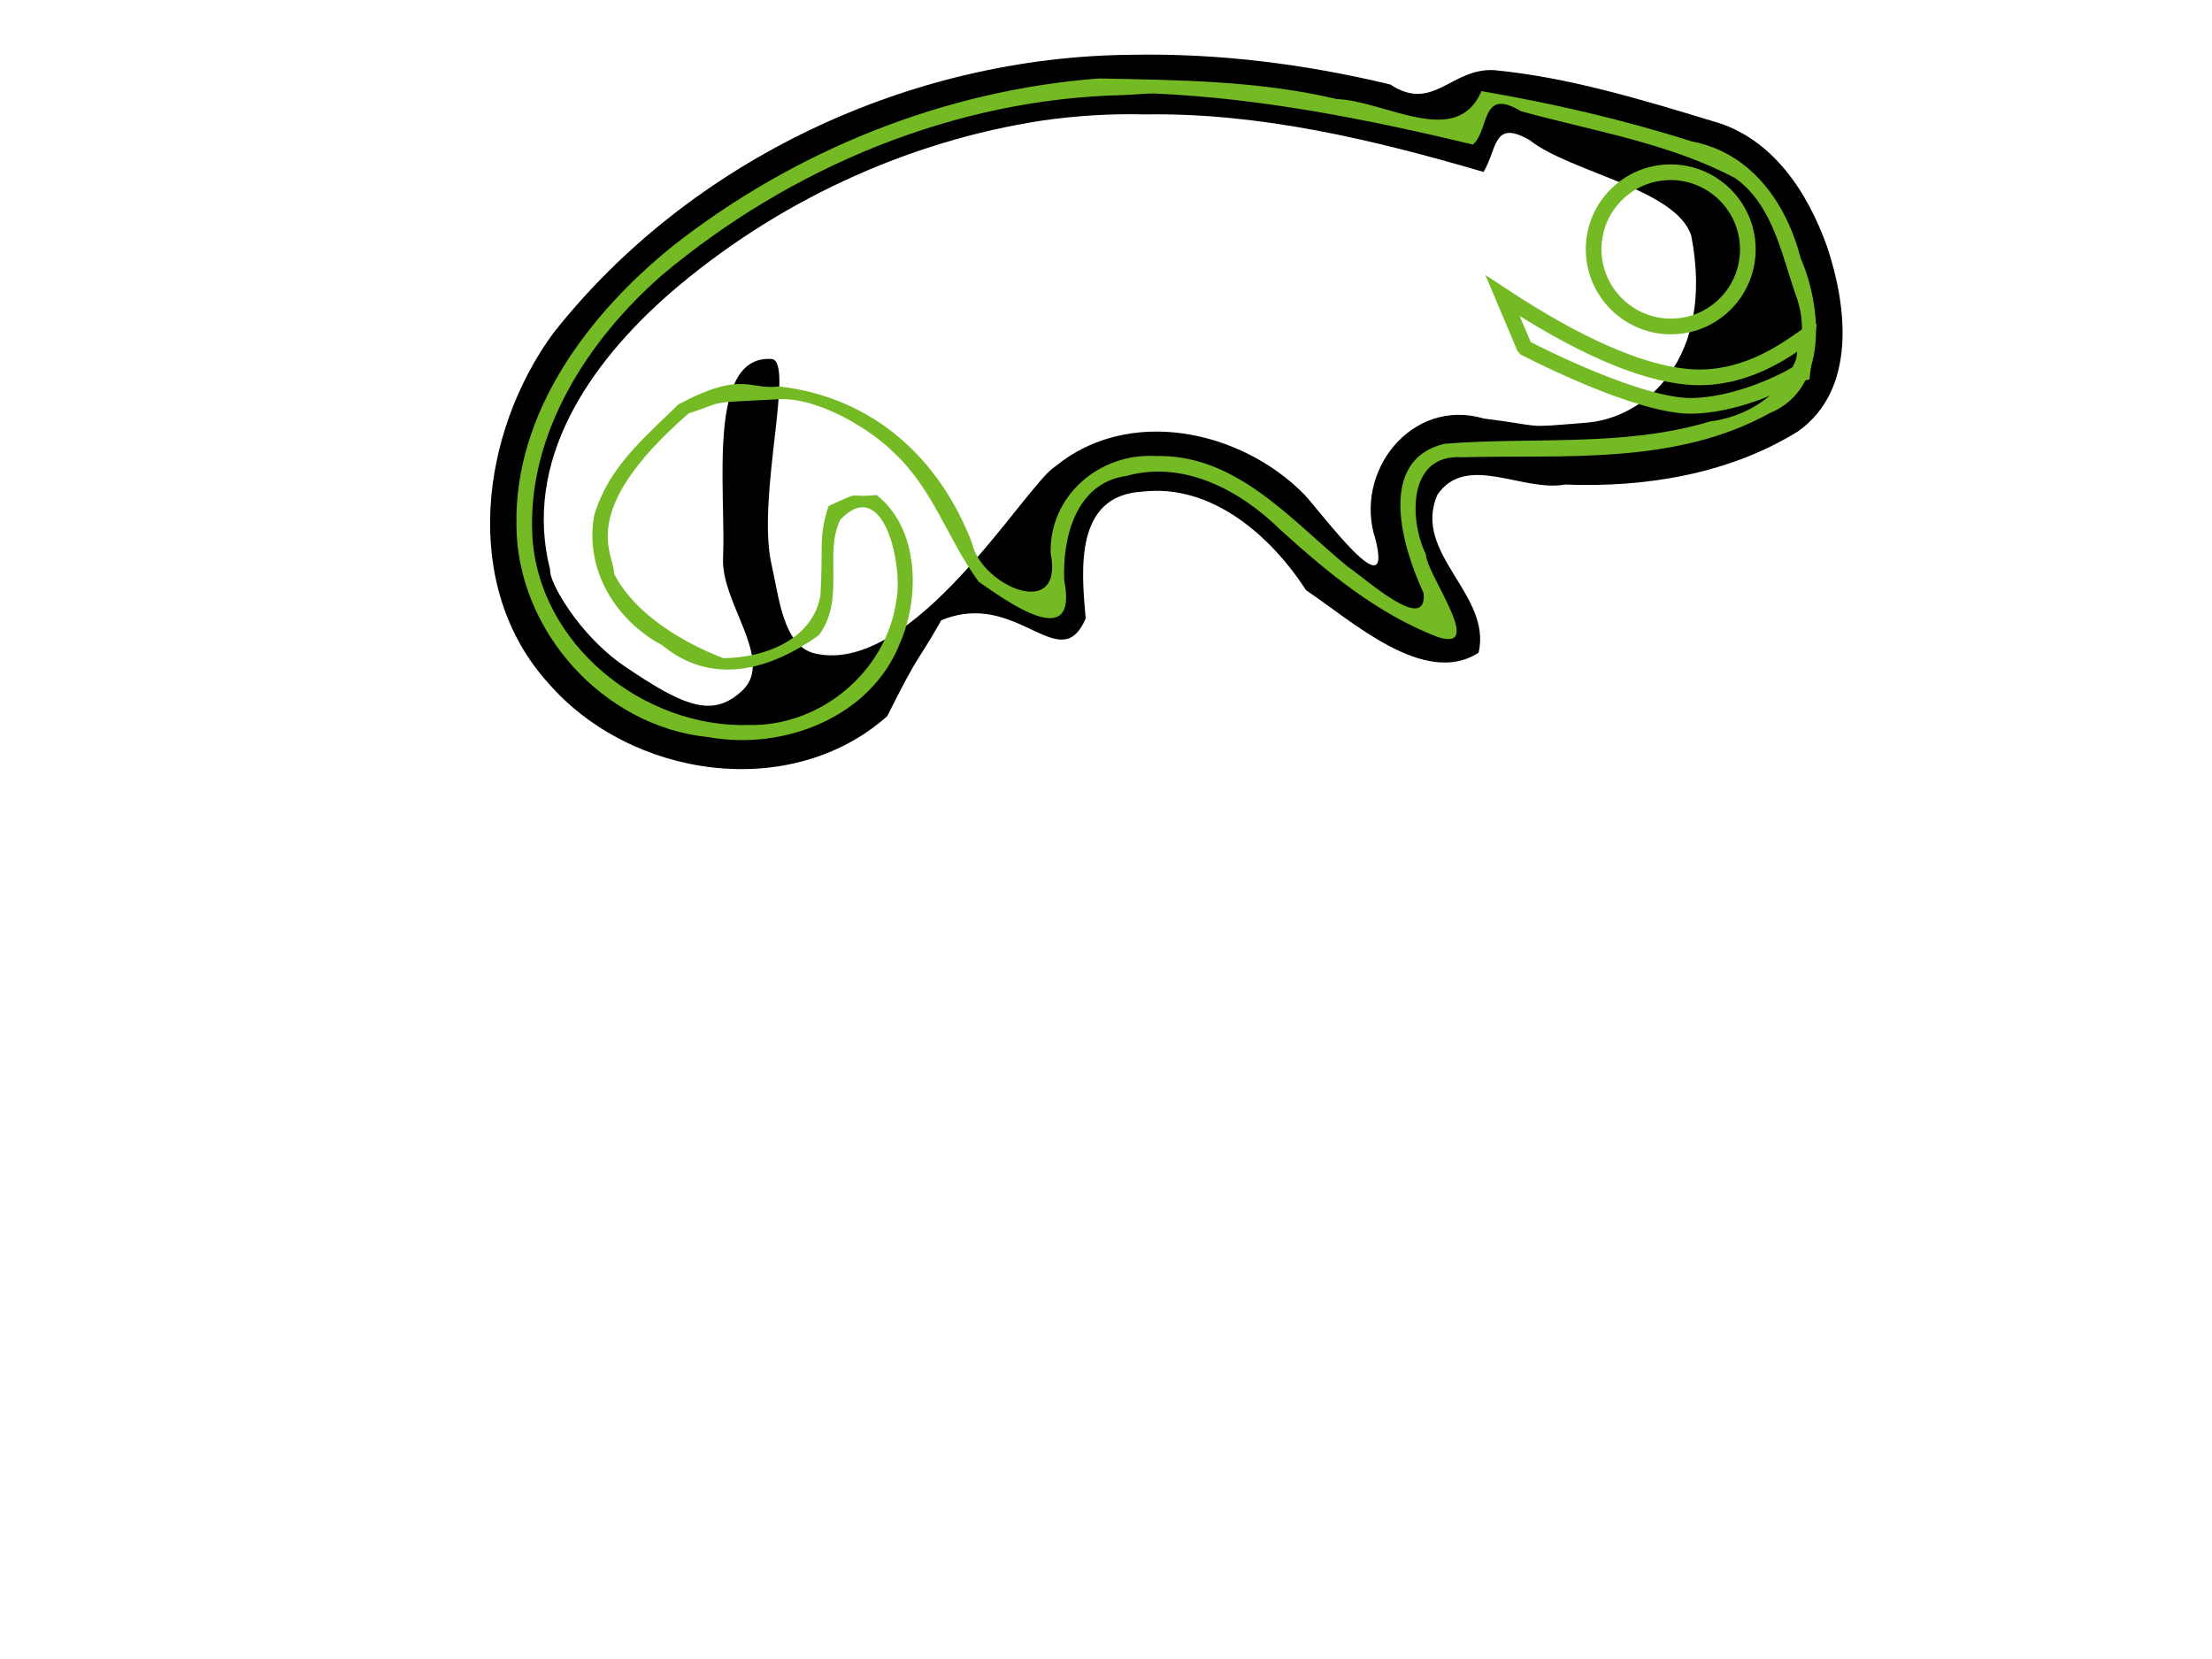
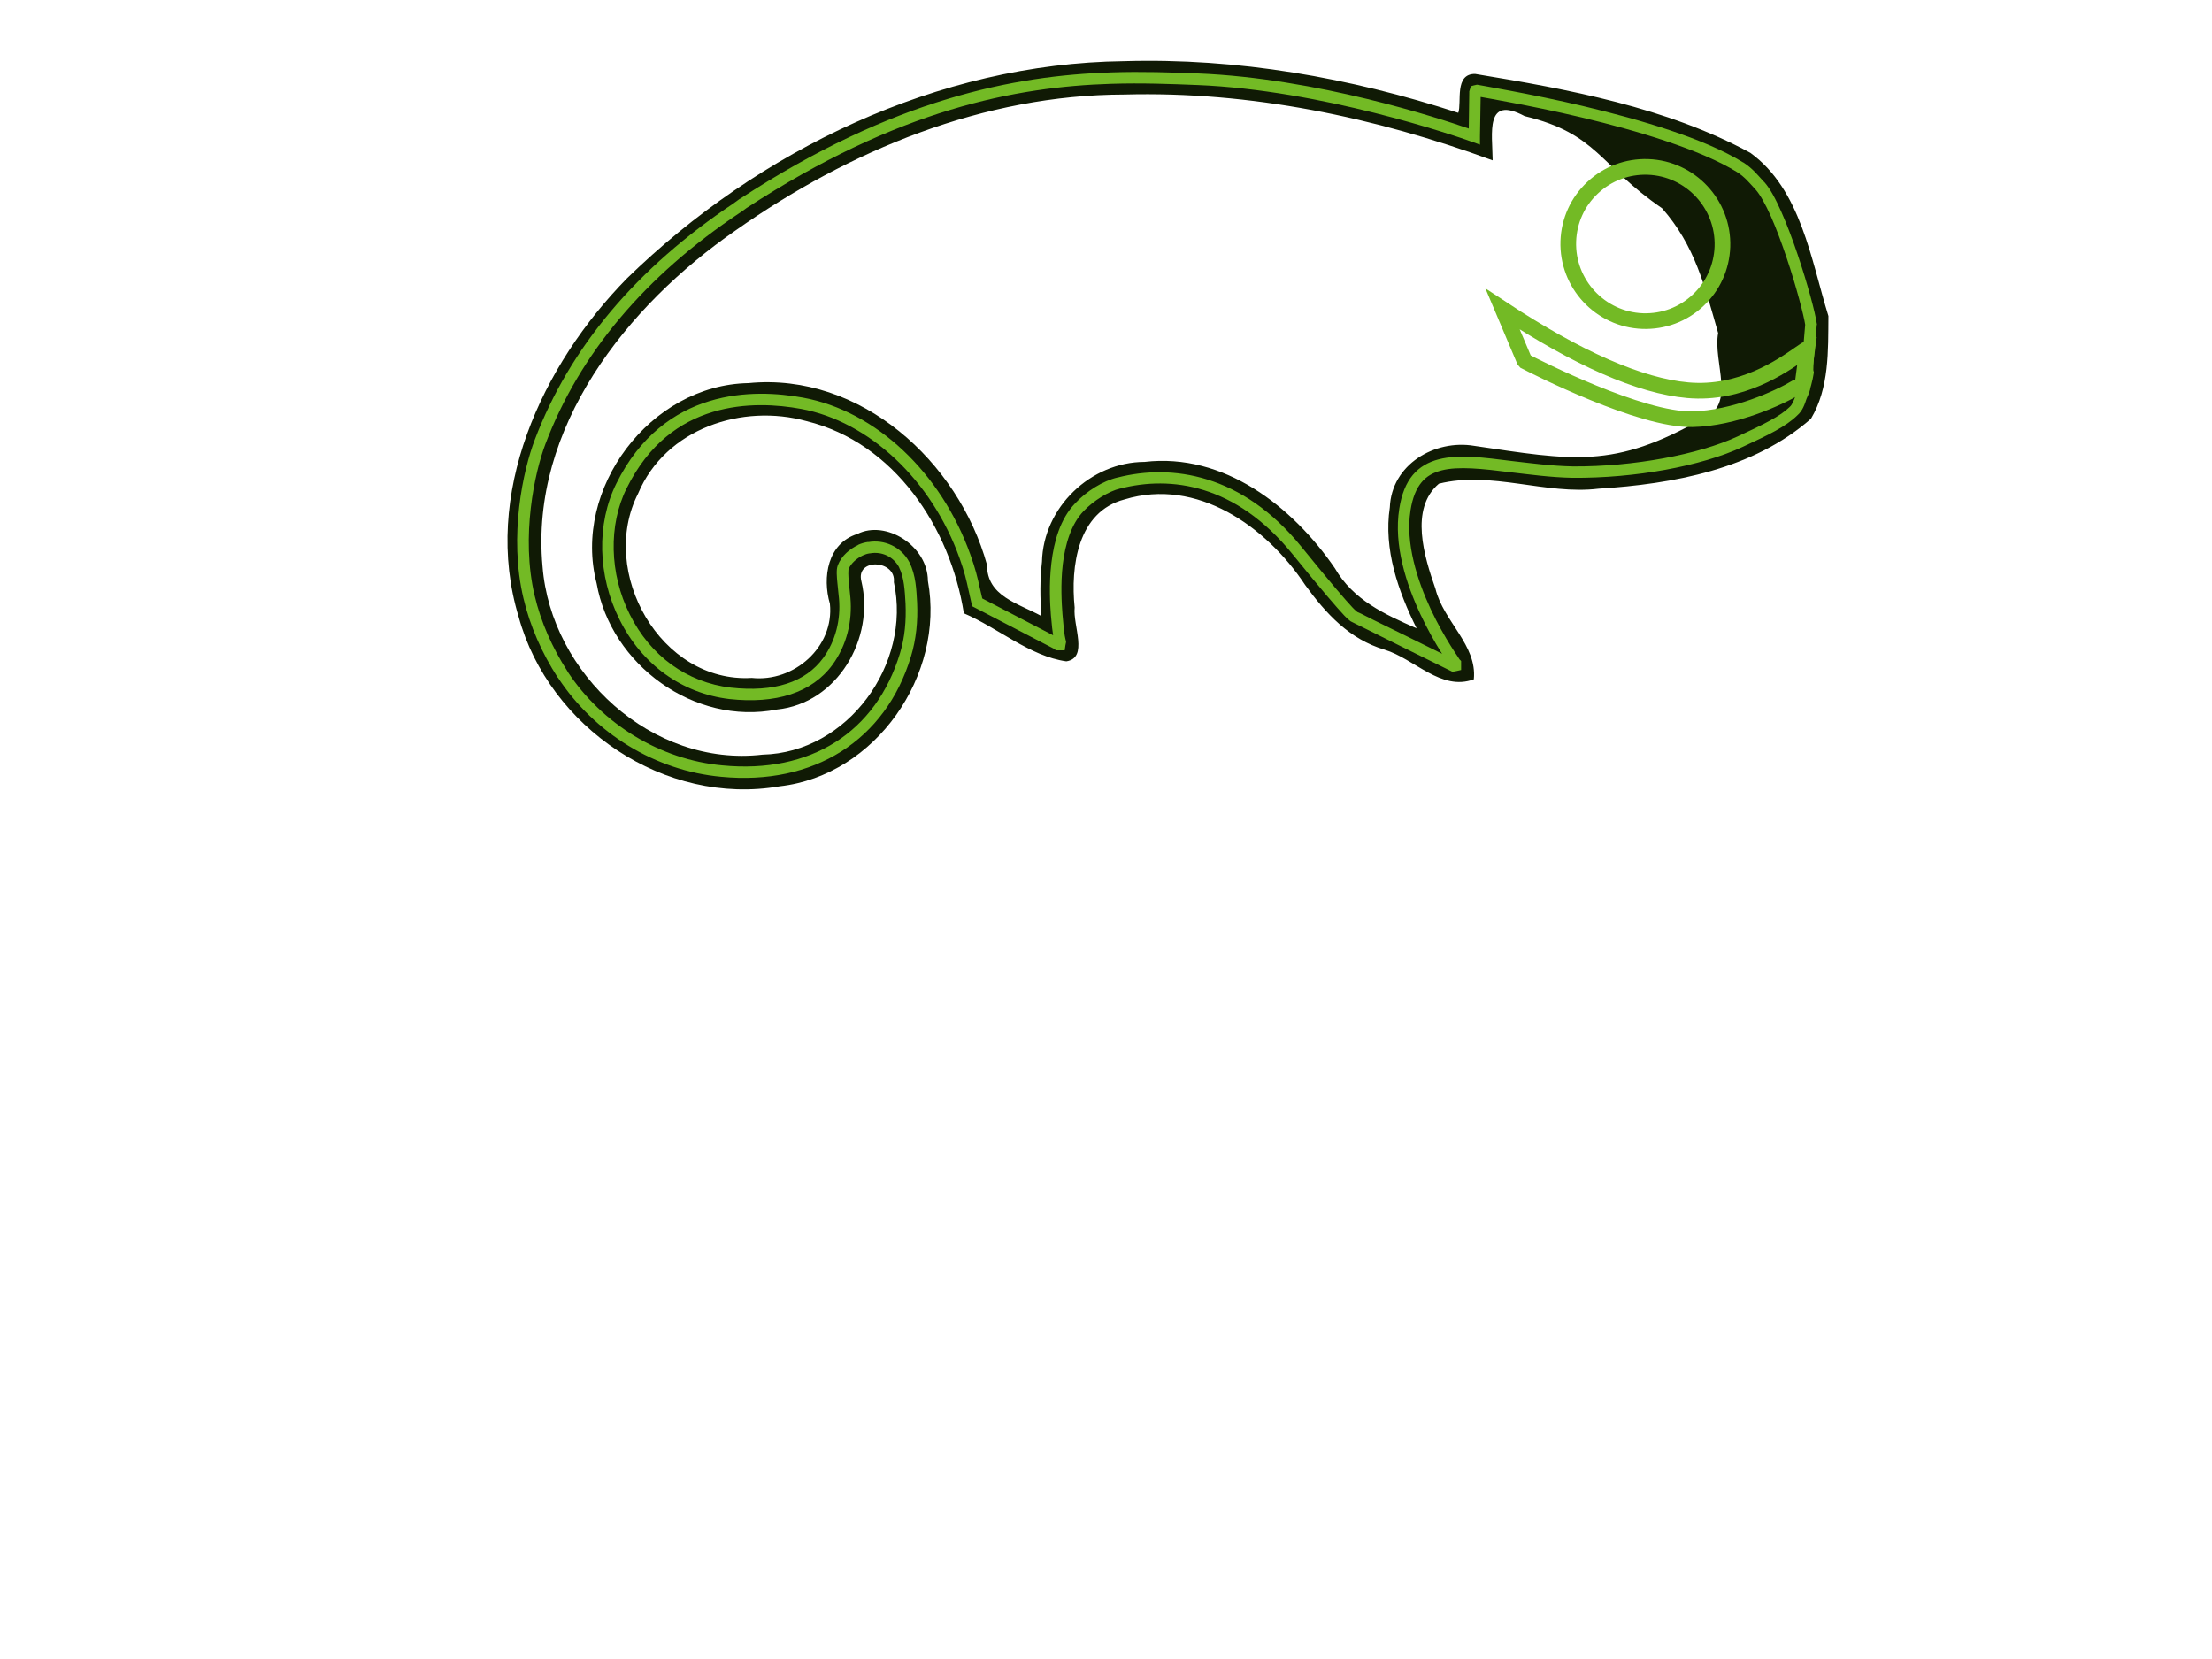
<svg xmlns="http://www.w3.org/2000/svg" height="100%" width="100%" xml:space="preserve" enable-background="new 0 0 400 300" viewBox="0 0 400 300" y="0px" x="0px" id="svg4578" version="1.1">
  <defs id="defs12">
-     <marker orient="auto" refY="0.0" refX="0.0" id="Arrow1Lstart" style="overflow:visible">
-       <path id="path3776" d="M 0.0,0.0 L 5.0,-5.0 L -12.5,0.0 L 5.0,5.0 L 0.0,0.0 z " style="fill-rule:evenodd;stroke:#000000;stroke-width:1.0pt" transform="scale(0.8) translate(12.5,0)" />
+     <marker style="overflow:visible" id="Arrow1Lstart" refX="0.0" refY="0.0" orient="auto">
+       <path transform="scale(0.8) translate(12.5,0)" style="fill-rule:evenodd;stroke:#000000;stroke-width:1.0pt" d="M 0.0,0.0 L 5.0,-5.0 L -12.5,0.0 L 5.0,5.0 L 0.0,0.0 z " id="path3776" />
    </marker>
  </defs>
  <g id="layer1">
-     <path style="font-size:medium;font-style:normal;font-variant:normal;font-weight:normal;font-stretch:normal;text-indent:0;text-align:start;text-decoration:none;line-height:normal;letter-spacing:normal;word-spacing:normal;text-transform:none;direction:ltr;block-progression:tb;writing-mode:lr-tb;text-anchor:start;baseline-shift:baseline;color:#000000;fill:#000000;fill-opacity:1;stroke:#000000;stroke-width:0;stroke-linejoin:round;stroke-miterlimit:4;stroke-opacity:1;stroke-dasharray:none;marker:none;visibility:visible;display:inline;overflow:visible;enable-background:accumulate;font-family:Sans;-inkscape-font-specification:Sans" d="m 204.688,9.906 c -39.938,0.291 -79.856,18.892 -104.66,50.368 -13.189,18.029 -16.773,45.697 -0.871,63.262 14.851,17.119 43.73,21.524 61.277,5.977 6.133,-12.269 5.336,-9.438 9.763,-17.334 13.753,-5.761 21.457,10.486 26.13,-0.331 -0.789,-8.787 -2.055,-22.238 10.218,-22.941 12.568,-1.48 23.265,7.998 29.643,17.831 8.37,5.599 21.41,17.579 31.192,11.292 2.445,-10.582 -12.074,-17.922 -7.451,-28.564 5.24,-7.631 15.454,-0.426 23.054,-1.846 14.508,0.589 29.752,-1.9 42.2,-9.644 10.549,-7.557 8.837,-22.464 5.249,-33.275 -3.529,-9.912 -9.872,-19.773 -20.629,-22.769 -12.944,-3.917 -26.09,-7.943 -39.586,-9.244 -7.781,-0.458 -11.065,7.718 -18.797,2.594 -15.278,-3.683 -31.003,-5.675 -46.73,-5.378 z m 2.375,10.781 c 20.853,-0.329 41.334,4.589 61.219,10.406 2.497,-4.23 1.711,-9.512 8.254,-5.805 7.397,5.903 26.627,8.854 29.302,17.368 4.286,21.981 -8.173,33.154 -19.4,33.816 -11.391,0.922 -6.696,0.652 -18.073,-0.783 -13.123,-3.863 -23.669,9.638 -19.634,21.859 3.303,13.056 -9.862,-4.988 -12.898,-8.153 -11.434,-11.639 -31.707,-16.007 -45.039,-5.022 -5.394,3.379 -25.56,37.93 -43.43,33.792 -5.794,-1.342 -6.49,-10.237 -7.833,-16.031 -2.801,-12.086 4.304,-36.952 -0.037,-37.22 -11.763,-0.727 -8.176,23.716 -8.743,36.077 -0.369,8.03 9.353,18.341 3.507,23.858 -5.294,4.996 -10.392,3.069 -21.385,-4.419 -8.205,-5.589 -13.685,-15.365 -13.382,-17.346 -5.033,-19.751 7.036,-37.256 21.589,-50.002 18.97,-16.419 42.744,-27.559 67.571,-31.311 6.094,-0.862 12.258,-1.239 18.412,-1.083 z" id="rand" />
-     <path id="body" d="m 198.75,14.188 c -27.99,2.104 -55.064,13.018 -77.101,30.303 -15.238,12.33 -28.642,30.001 -28.26,50.509 0.097,19.039 15.709,36.407 34.704,38.289 13.624,2.476 29.402,-3.563 34.693,-17.073 3.616,-8.397 3.406,-20.694 -4.275,-26.699 -5.916,0.579 -2.1,-0.986 -8.668,1.967 -1.891,5.673 -0.942,7.527 -1.489,16.306 -1.45,7.709 -9.77,11.157 -17.546,11.231 -7.67,-2.943 -16.232,-8.229 -19.772,-15.304 0.145,-3.468 -7.146,-11 13.492,-28.955 7.21,-2.335 2.511,-1.843 16.266,-2.567 7.2,-0.379 16.768,5.469 21.078,9.878 6.857,6.426 9.693,15.792 15.113,23.138 4.978,3.416 18.081,13.064 15.458,-0.288 -0.331,-7.737 2.146,-17.6 11.188,-18.845 10.456,-2.926 20.716,2.623 27.987,9.803 8.533,7.714 17.49,15.127 28.362,19.309 8.766,2.886 -1.993,-11.236 -2.123,-14.917 -3.049,-6.241 -3.31,-18.114 6.354,-17.593 18.77,-0.47 38.746,1.474 55.849,-7.992 10.649,-4.355 9.392,-19.238 5.555,-28.007 -2.553,-9.978 -9.001,-19.121 -19.755,-21.127 -12.404,-3.948 -25.145,-6.882 -37.963,-9.074 -4.501,10.495 -17.319,1.774 -26.171,1.431 C 227.655,14.584 213.125,14.479 198.75,14.188 z m 9.938,2.719 c 19.513,0.852 38.74,4.706 57.673,9.229 3.02,-2.65 1.374,-10.429 8.638,-6.039 13.024,3.609 26.78,5.737 38.807,12.139 6.988,5.003 8.448,14.322 11.211,21.922 3.589,11.267 -4.869,20.664 -15.761,22.048 -15.579,4.701 -32.029,2.748 -48.015,4.04 -12.436,2.958 -7.633,18.784 -3.808,27.01 0.703,7.644 -10.709,-2.829 -13.695,-4.767 -10.258,-8.416 -20.199,-20.428 -34.769,-20.021 -10.138,-0.588 -19.208,7.149 -18.983,17.524 2.47,12.601 -12.606,5.782 -14.162,-1.657 -5.835,-15.3 -17.761,-26.455 -34.9,-28.459 -5.423,0.751 -6.525,-2.996 -18.268,3.271 -6.329,6.22 -12.492,11.203 -15.177,19.921 -1.887,9.866 3.875,19.157 12.233,23.583 9.187,7.616 19.822,4.342 28.367,-1.787 4.859,-6.525 0.856,-14.747 3.868,-20.875 7.883,-8.282 11.364,8.43 10.16,14.432 -1.709,12.907 -13.601,22.903 -26.577,22.682 C 116.323,131.723 97.311,116.494 96.26,96.8 95.343,78.345 106.366,61.377 119.815,49.661 143.025,30.237 172.584,17.887 203.017,17.195 c 1.892,-0.06 3.776,-0.27 5.67,-0.288 z" style="font-size:medium;font-style:normal;font-variant:normal;font-weight:normal;font-stretch:normal;text-indent:0;text-align:start;text-decoration:none;line-height:normal;letter-spacing:normal;word-spacing:normal;text-transform:none;direction:ltr;block-progression:tb;writing-mode:lr-tb;text-anchor:start;baseline-shift:baseline;color:#000000;fill:#73ba25;fill-opacity:1;stroke:none;stroke-width:3.135;marker:none;visibility:visible;display:inline;overflow:visible;enable-background:accumulate;font-family:Sans;-inkscape-font-specification:Sans" />
+     <path id="rand" d="M 203.2,11.06 C 169.581,11.475 137.176,27.168 113.408,50.307 97.982,65.991 87.072,89.445 93.794,111.56 c 5.473,19.989 26.473,34.239 47.207,30.628 17.325,-1.956 29.913,-20.085 26.793,-37.159 -0.028,-6.359 -7.628,-11.056 -12.75,-8.469 -5.393,1.686 -6.371,7.834 -4.969,12.625 0.8,7.821 -6.494,14.218 -14.125,13.406 -16.495,0.988 -27.776,-19.176 -20.562,-33.344 4.968,-11.788 18.855,-16.313 30.469,-13.094 15.881,3.905 25.985,19.252 28.438,34.75 6.185,2.641 11.951,7.774 18.531,8.688 4.05,-0.621 1.157,-6.489 1.506,-9.717 -0.757,-7.416 0.51,-17.358 9.025,-19.564 13.088,-3.988 25.632,4.87 32.656,15.469 3.752,5.178 8.006,9.81 14.342,11.697 5.425,1.635 10.239,7.572 16.158,5.365 0.632,-6.197 -5.484,-10.442 -6.938,-16.375 -2.018,-5.765 -4.728,-14.452 0.625,-19 9.457,-2.366 19.338,2.061 28.844,0.906 13.533,-0.844 28.087,-3.528 38.438,-12.656 3.322,-5.591 3.107,-12.266 3.156,-18.562 -3.158,-10.248 -4.989,-22.86 -14.094,-29.5 -15.168,-8.245 -32.841,-11.498 -49.781,-14.281 -3.822,-0.064 -2.395,5.142 -3.062,7.031 -19.551,-6.363 -39.89,-9.953 -60.5,-9.344 z m 0.125,6.031 c 22.775,-0.608 45.32,4.087 66.594,11.906 -0.056,-4.934 -1.405,-11.837 5.781,-8 13.243,3.194 13.416,8.834 24.845,16.654 5.974,6.754 7.737,14.172 10.148,22.576 -0.989,5.269 3.437,13.134 -2.866,15.478 -15.968,9.16 -23.564,7.518 -41.252,4.916 -7.166,-1.194 -14.944,3.388 -15.25,11.125 -1.157,7.596 1.525,15.195 4.844,21.875 -5.824,-2.545 -11.491,-5.15 -14.775,-10.858 -7.692,-11.212 -20.078,-20.9 -34.412,-19.236 -9.763,0.031 -18.323,8.214 -18.562,18.062 -0.375,3.255 -0.351,6.549 -0.094,9.812 -4.311,-2.35 -9.852,-3.595 -9.844,-9.25 -5.15,-18.66 -22.848,-34.855 -43.125,-32.875 -17.789,0.32 -31.921,19.112 -27.469,36.219 2.58,14.719 17.645,25.745 32.594,22.812 10.957,-1.116 17.755,-12.873 15.281,-23.219 -1.075,-4.232 6.311,-3.893 5.875,0.188 3.215,14.819 -8.323,30.831 -23.75,31.188 C 117.957,138.796 99.608,121.861 98.106,102.404 95.8,77.306 113.388,55.255 132.959,41.709 153.607,27.153 177.926,17.132 203.325,17.092 z" style="font-size:medium;font-style:normal;font-variant:normal;font-weight:normal;font-stretch:normal;text-indent:0;text-align:start;text-decoration:none;line-height:normal;letter-spacing:normal;word-spacing:normal;text-transform:none;direction:ltr;block-progression:tb;writing-mode:lr-tb;text-anchor:start;baseline-shift:baseline;color:#000000;fill:#101a05;fill-opacity:1;stroke:none;stroke-width:2.073;marker:none;visibility:visible;display:inline;overflow:visible;enable-background:accumulate;font-family:Sans;-inkscape-font-specification:Sans" />
+     <path id="body" d="m 200.844,13.094 c -17.278,0.576 -39.183,4.658 -67.062,22.875 l -0.031,0 -1.031,0.75 -0.031,0.031 c -17.478,11.643 -29.685,26.062 -36,42.812 -2.06,5.411 -4.726,17.289 -2.031,28.625 1.164,4.963 3.325,9.902 6.219,14.375 l 0.031,0 c 6.62,10.08 17.624,16.819 29.5,17.906 16.74,1.622 29.725,-6.584 34.312,-21.719 0.963,-3.157 1.271,-6.455 1.125,-9.719 l 0,-0.031 c -0.14,-2.317 -0.205,-4.954 -1.406,-7.344 -1.481,-2.806 -4.54,-4.141 -7.438,-3.625 L 157,98 c -0.668,0.089 -1.269,0.269 -1.844,0.531 l 0,0.031 c -1.456,0.69 -2.958,1.889 -3.656,3.656 -0.189,0.524 -0.192,0.984 -0.188,1.531 0.005,0.547 0.07,1.154 0.125,1.75 0.109,1.193 0.254,2.402 0.281,2.75 0.334,3.771 -0.593,7.614 -2.844,10.719 -3.211,4.4 -8.824,6.257 -16.75,5.375 -7.875,-0.941 -14.494,-5.681 -18.25,-13.25 -3.683,-7.343 -3.863,-16.175 -0.562,-22.781 4.027,-8.145 9.746,-12.042 15.562,-13.812 5.817,-1.77 11.749,-1.337 15.969,-0.562 12.299,2.258 23.626,12.841 28.688,27.031 0.829,2.283 1.243,4.042 1.594,5.688 l 0.562,2.5 0.094,0.469 0.438,0.219 14.25,7.406 0.125,0.062 0.094,0.094 0.281,0.188 0.312,0 0.375,0 0.875,0 0.125,-0.875 0.094,-0.469 0.031,-0.156 -0.031,-0.188 c -0.061,-0.324 -0.12,-0.383 -0.219,-1 -0.099,-0.617 -0.23,-1.738 -0.406,-3.875 -0.14,-1.867 -0.367,-5.378 0.062,-9 0.429,-3.622 1.53,-7.295 3.75,-9.594 1.764,-1.88 4.604,-3.637 6.625,-4.094 l 0.031,0 c 9.101,-2.334 20.832,-0.825 31.094,11.812 5.391,6.653 8.092,9.755 9.406,11.156 l 0.438,0.438 0.031,0.062 0.062,0.031 0.562,0.469 0.094,0.062 0.062,0.031 c 0.148,0.079 0.416,0.209 0.938,0.469 0.522,0.259 1.24,0.608 2.094,1.031 1.707,0.846 3.934,1.963 6.156,3.062 4.445,2.199 8.844,4.375 8.844,4.375 l 0.312,0.156 0.375,-0.094 0.344,-0.062 0.812,-0.188 0,-0.844 0,-0.375 0,-0.406 -0.25,-0.25 c 0.02,0.027 0.134,0.145 -0.031,-0.031 -0.019,-0.026 -0.033,-0.052 -0.062,-0.094 -0.083,-0.115 -0.193,-0.31 -0.344,-0.531 -0.302,-0.442 -0.718,-1.069 -1.219,-1.875 -1.001,-1.611 -2.327,-3.893 -3.562,-6.531 -2.47,-5.276 -4.622,-12.004 -3.688,-17.875 l 0,-0.031 c 0.37,-2.365 1.074,-3.979 2,-5.094 0.926,-1.115 2.115,-1.768 3.625,-2.156 3.021,-0.777 7.365,-0.298 12.5,0.344 3.31,0.375 7.173,0.923 11.219,1 l 0.031,0 c 11.192,0.076 23.155,-2.086 30.688,-5.594 4.736,-2.185 7.831,-3.69 9.875,-5.688 l 0,-0.031 c 0.005,-0.004 0.026,0.004 0.031,0 0.954,-0.833 1.308,-1.959 1.656,-3 l 0.031,-0.062 0.25,-0.594 L 327,71.406 327,71.375 c 0.313,-0.917 0.804,-2.671 0.969,-3.812 L 328,67.219 l -0.062,-0.125 c -0.004,-0.038 -0.03,-0.1 -0.031,-0.219 -0.003,-0.238 0.012,-0.589 0.031,-1 0.039,-0.822 0.131,-1.914 0.219,-2.969 0.176,-2.11 0.375,-4.156 0.375,-4.156 l 0.031,-0.125 -0.031,-0.125 C 328.249,56.48 326.865,51.346 325.062,46 324.161,43.327 323.152,40.624 322.125,38.312 321.098,36.001 320.102,34.094 319,32.875 l -0.031,0 c -1.015,-1.082 -1.944,-2.349 -3.719,-3.5 l -0.031,0 c -7.068,-4.372 -18.609,-7.737 -28.656,-10.125 -5.024,-1.194 -9.681,-2.123 -13.156,-2.781 -3.475,-0.658 -5.912,-1.082 -6.125,-1.125 l -0.219,-0.031 -0.25,0.062 -0.281,0.062 -0.562,0.156 -0.156,0.531 -0.062,0.219 -0.062,0.156 0,0.156 c 0,0 -0.06,4.373 -0.094,6.594 -5.318,-1.86 -27.408,-9.104 -48.969,-9.969 -4.782,-0.189 -10.022,-0.38 -15.781,-0.188 z m 0.031,2.062 c 5.676,-0.181 10.876,0.03 15.656,0.219 22.374,0.897 46.446,9.105 49.688,10.281 l 1.406,0.5 0,-1.5 c 0,-0.637 0.101,-5.887 0.125,-7.125 0.849,0.153 2.319,0.408 5.281,0.969 3.453,0.654 8.05,1.566 13.031,2.75 9.963,2.368 21.459,5.791 28.062,9.875 1.484,0.963 2.234,1.973 3.344,3.156 0.775,0.857 1.794,2.652 2.781,4.875 0.988,2.223 1.957,4.869 2.844,7.5 1.765,5.233 3.119,10.502 3.344,12.062 -0.018,0.173 -0.174,1.99 -0.344,4.031 -0.089,1.068 -0.178,2.131 -0.219,3 -0.021,0.435 -0.036,0.812 -0.031,1.125 0.002,0.157 0.017,0.297 0.031,0.438 7.2e-4,0.007 -5.2e-4,0.025 0,0.031 -0.133,0.837 -0.562,2.531 -0.812,3.281 -0.005,0.015 -0.026,0.048 -0.031,0.062 l -0.25,0.625 -0.031,0.031 0,0.031 c -0.349,1.043 -0.677,1.833 -1.094,2.188 l -0.031,0.031 -0.031,0.031 c -1.64,1.613 -4.609,3.097 -9.344,5.281 -7.053,3.284 -18.882,5.508 -29.781,5.438 -0.011,-2.08e-4 -0.02,2.15e-4 -0.031,0 -3.876,-0.076 -7.661,-0.59 -11,-0.969 -5.136,-0.642 -9.626,-1.253 -13.281,-0.312 -1.828,0.47 -3.46,1.366 -4.688,2.844 -1.228,1.478 -2.028,3.476 -2.438,6.094 -1.049,6.587 1.285,13.661 3.844,19.125 1.279,2.732 2.621,5.053 3.656,6.719 0.099,0.16 0.157,0.228 0.25,0.375 -1.536,-0.759 -3.131,-1.551 -6.312,-3.125 -2.222,-1.099 -4.481,-2.186 -6.188,-3.031 -0.853,-0.423 -1.574,-0.804 -2.094,-1.062 -0.419,-0.209 -0.595,-0.266 -0.688,-0.312 l -0.062,-0.031 -0.5,-0.438 -0.344,-0.344 c -1.236,-1.317 -3.905,-4.396 -9.281,-11.031 -10.694,-13.17 -23.45,-14.987 -33.188,-12.5 -0.01,0.003 -0.021,-0.003 -0.031,0 -2.645,0.609 -5.605,2.47 -7.656,4.656 -2.738,2.835 -3.856,6.96 -4.312,10.812 -0.456,3.852 -0.237,7.467 -0.094,9.375 0.162,1.967 0.298,2.966 0.406,3.688 l -12.812,-6.656 -0.469,-2 c -0.357,-1.676 -0.817,-3.54 -1.688,-5.938 -5.28,-14.801 -17.049,-25.952 -30.25,-28.375 -4.422,-0.811 -10.659,-1.286 -16.938,0.625 -6.278,1.911 -12.552,6.259 -16.812,14.875 -3.641,7.286 -3.404,16.717 0.562,24.625 4.036,8.135 11.285,13.353 19.844,14.375 8.366,0.93 14.956,-1.105 18.688,-6.219 2.566,-3.539 3.593,-7.861 3.219,-12.094 -0.044,-0.558 -0.178,-1.652 -0.281,-2.781 -0.052,-0.565 -0.09,-1.111 -0.094,-1.562 -0.004,-0.434 0.037,-0.783 0.031,-0.781 -2.3e-4,7e-5 4.6e-4,-0.033 0,-0.031 0.441,-1.092 1.508,-1.985 2.594,-2.5 0.417,-0.19 0.784,-0.313 1.25,-0.375 l 0.031,0 0.031,0 c 2.044,-0.373 4.182,0.532 5.25,2.531 0.004,0.009 -0.004,0.023 0,0.031 0.908,1.826 1.015,4.158 1.156,6.5 6.4e-4,0.011 -6.4e-4,0.021 0,0.031 0.134,3.068 -0.124,6.095 -1,8.969 -4.338,14.31 -16.139,21.83 -32.125,20.281 -11.208,-1.026 -21.727,-7.43 -28,-16.969 -0.005,-0.008 0.005,-0.024 0,-0.031 -2.765,-4.279 -4.837,-8.995 -5.938,-13.688 -2.546,-10.71 0.031,-22.399 1.938,-27.406 6.147,-16.306 18.008,-30.419 35.219,-41.875 l 0.031,0 1.031,-0.75 0.031,-0.031 c 27.565,-18.002 48.918,-21.958 65.938,-22.5 z" style="font-size:medium;font-style:normal;font-variant:normal;font-weight:normal;font-stretch:normal;text-indent:0;text-align:start;text-decoration:none;line-height:normal;letter-spacing:normal;word-spacing:normal;text-transform:none;direction:ltr;block-progression:tb;writing-mode:lr-tb;text-anchor:start;baseline-shift:baseline;color:#000000;fill:#73ba25;fill-opacity:1;stroke:none;stroke-width:2.073;marker:none;visibility:visible;display:inline;overflow:visible;enable-background:accumulate;font-family:Sans;-inkscape-font-specification:Sans" />
  </g>
  <g id="layer1_1_" />
-   <path style="fill:none;stroke:#73ba25;stroke-width:2.835;stroke-miterlimit:10" d="m 325.914,67.429 -1.02,0.188 c -3.225,1.935 -11.302,5.626 -18.862,5.773 -9.366,0.195 -28.245,-9.424 -30.213,-10.444 l -0.188,-0.22 c -0.474,-1.127 -3.308,-7.831 -3.904,-9.243 13.588,8.949 24.856,13.898 33.487,14.665 9.605,0.854 17.093,-4.388 20.294,-6.626 0.628,-0.424 1.102,-0.768 1.298,-0.841 l -0.892,6.748 z" stroke-miterlimit="10" id="mouth" />
-   <path style="fill:none;stroke:#73ba25;stroke-width:2.835;stroke-miterlimit:10" d="m 288.188,44.6 c 0.131,-3.724 1.691,-7.178 4.418,-9.709 2.719,-2.548 6.271,-3.862 9.995,-3.74 7.691,0.277 13.718,6.753 13.456,14.436 -0.138,3.716 -1.699,7.161 -4.418,9.701 -2.719,2.548 -6.262,3.863 -10.003,3.74 -7.674,-0.286 -13.701,-6.753 -13.448,-14.428 z" stroke-miterlimit="10" id="eye" />
+   <path id="mouth" stroke-miterlimit="10" d="m 325.914,69.844 -1.02,0.188 c -3.225,1.935 -11.302,5.626 -18.862,5.773 -9.366,0.195 -28.245,-9.424 -30.213,-10.444 l -0.188,-0.22 c -0.474,-1.127 -3.308,-7.831 -3.904,-9.243 13.588,8.949 24.856,13.898 33.487,14.665 9.605,0.854 17.093,-4.388 20.294,-6.626 0.628,-0.424 1.102,-0.768 1.298,-0.841 l -0.892,6.748 z" style="fill:none;stroke:#73ba25;stroke-width:2.835;stroke-miterlimit:10" />
+   <path id="eye" stroke-miterlimit="10" d="m 283.599,43.634 c 0.131,-3.724 1.691,-7.178 4.418,-9.709 2.719,-2.548 6.271,-3.862 9.995,-3.74 7.691,0.277 13.718,6.753 13.456,14.436 -0.138,3.716 -1.699,7.161 -4.418,9.701 -2.719,2.548 -6.262,3.863 -10.003,3.74 -7.674,-0.286 -13.701,-6.753 -13.448,-14.428 z" style="fill:none;stroke:#73ba25;stroke-width:2.835;stroke-miterlimit:10" />
</svg>
